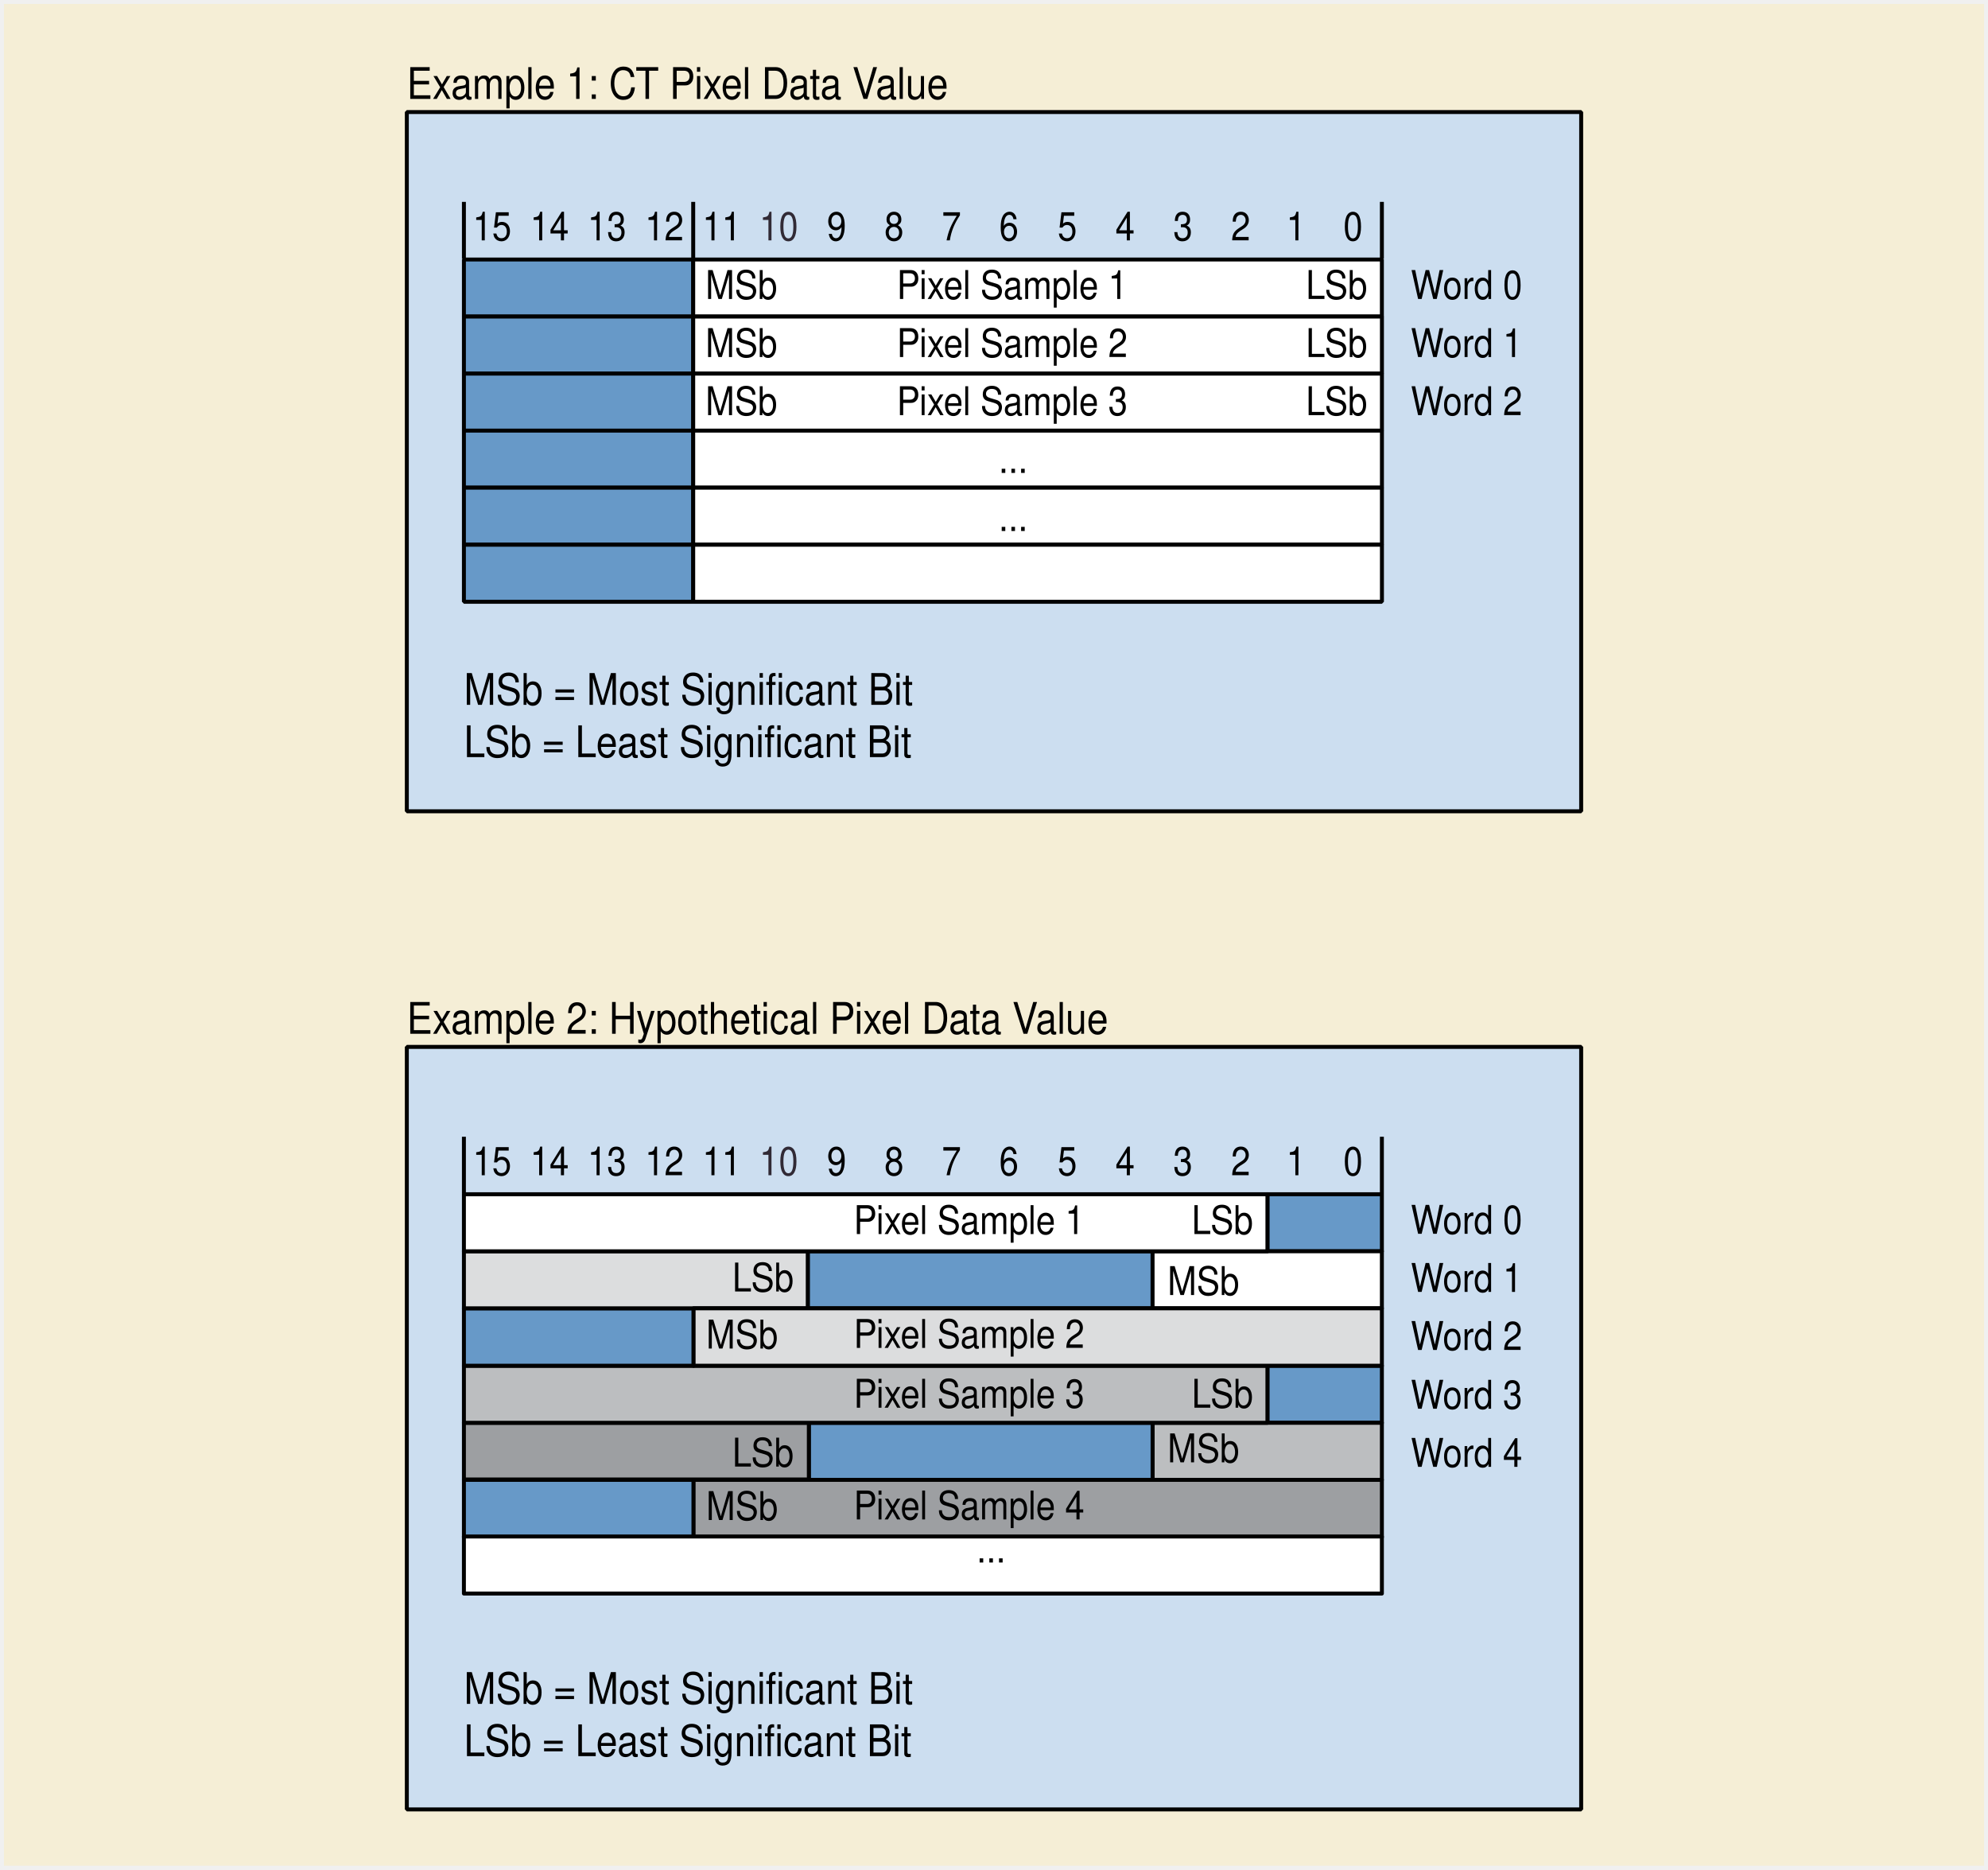
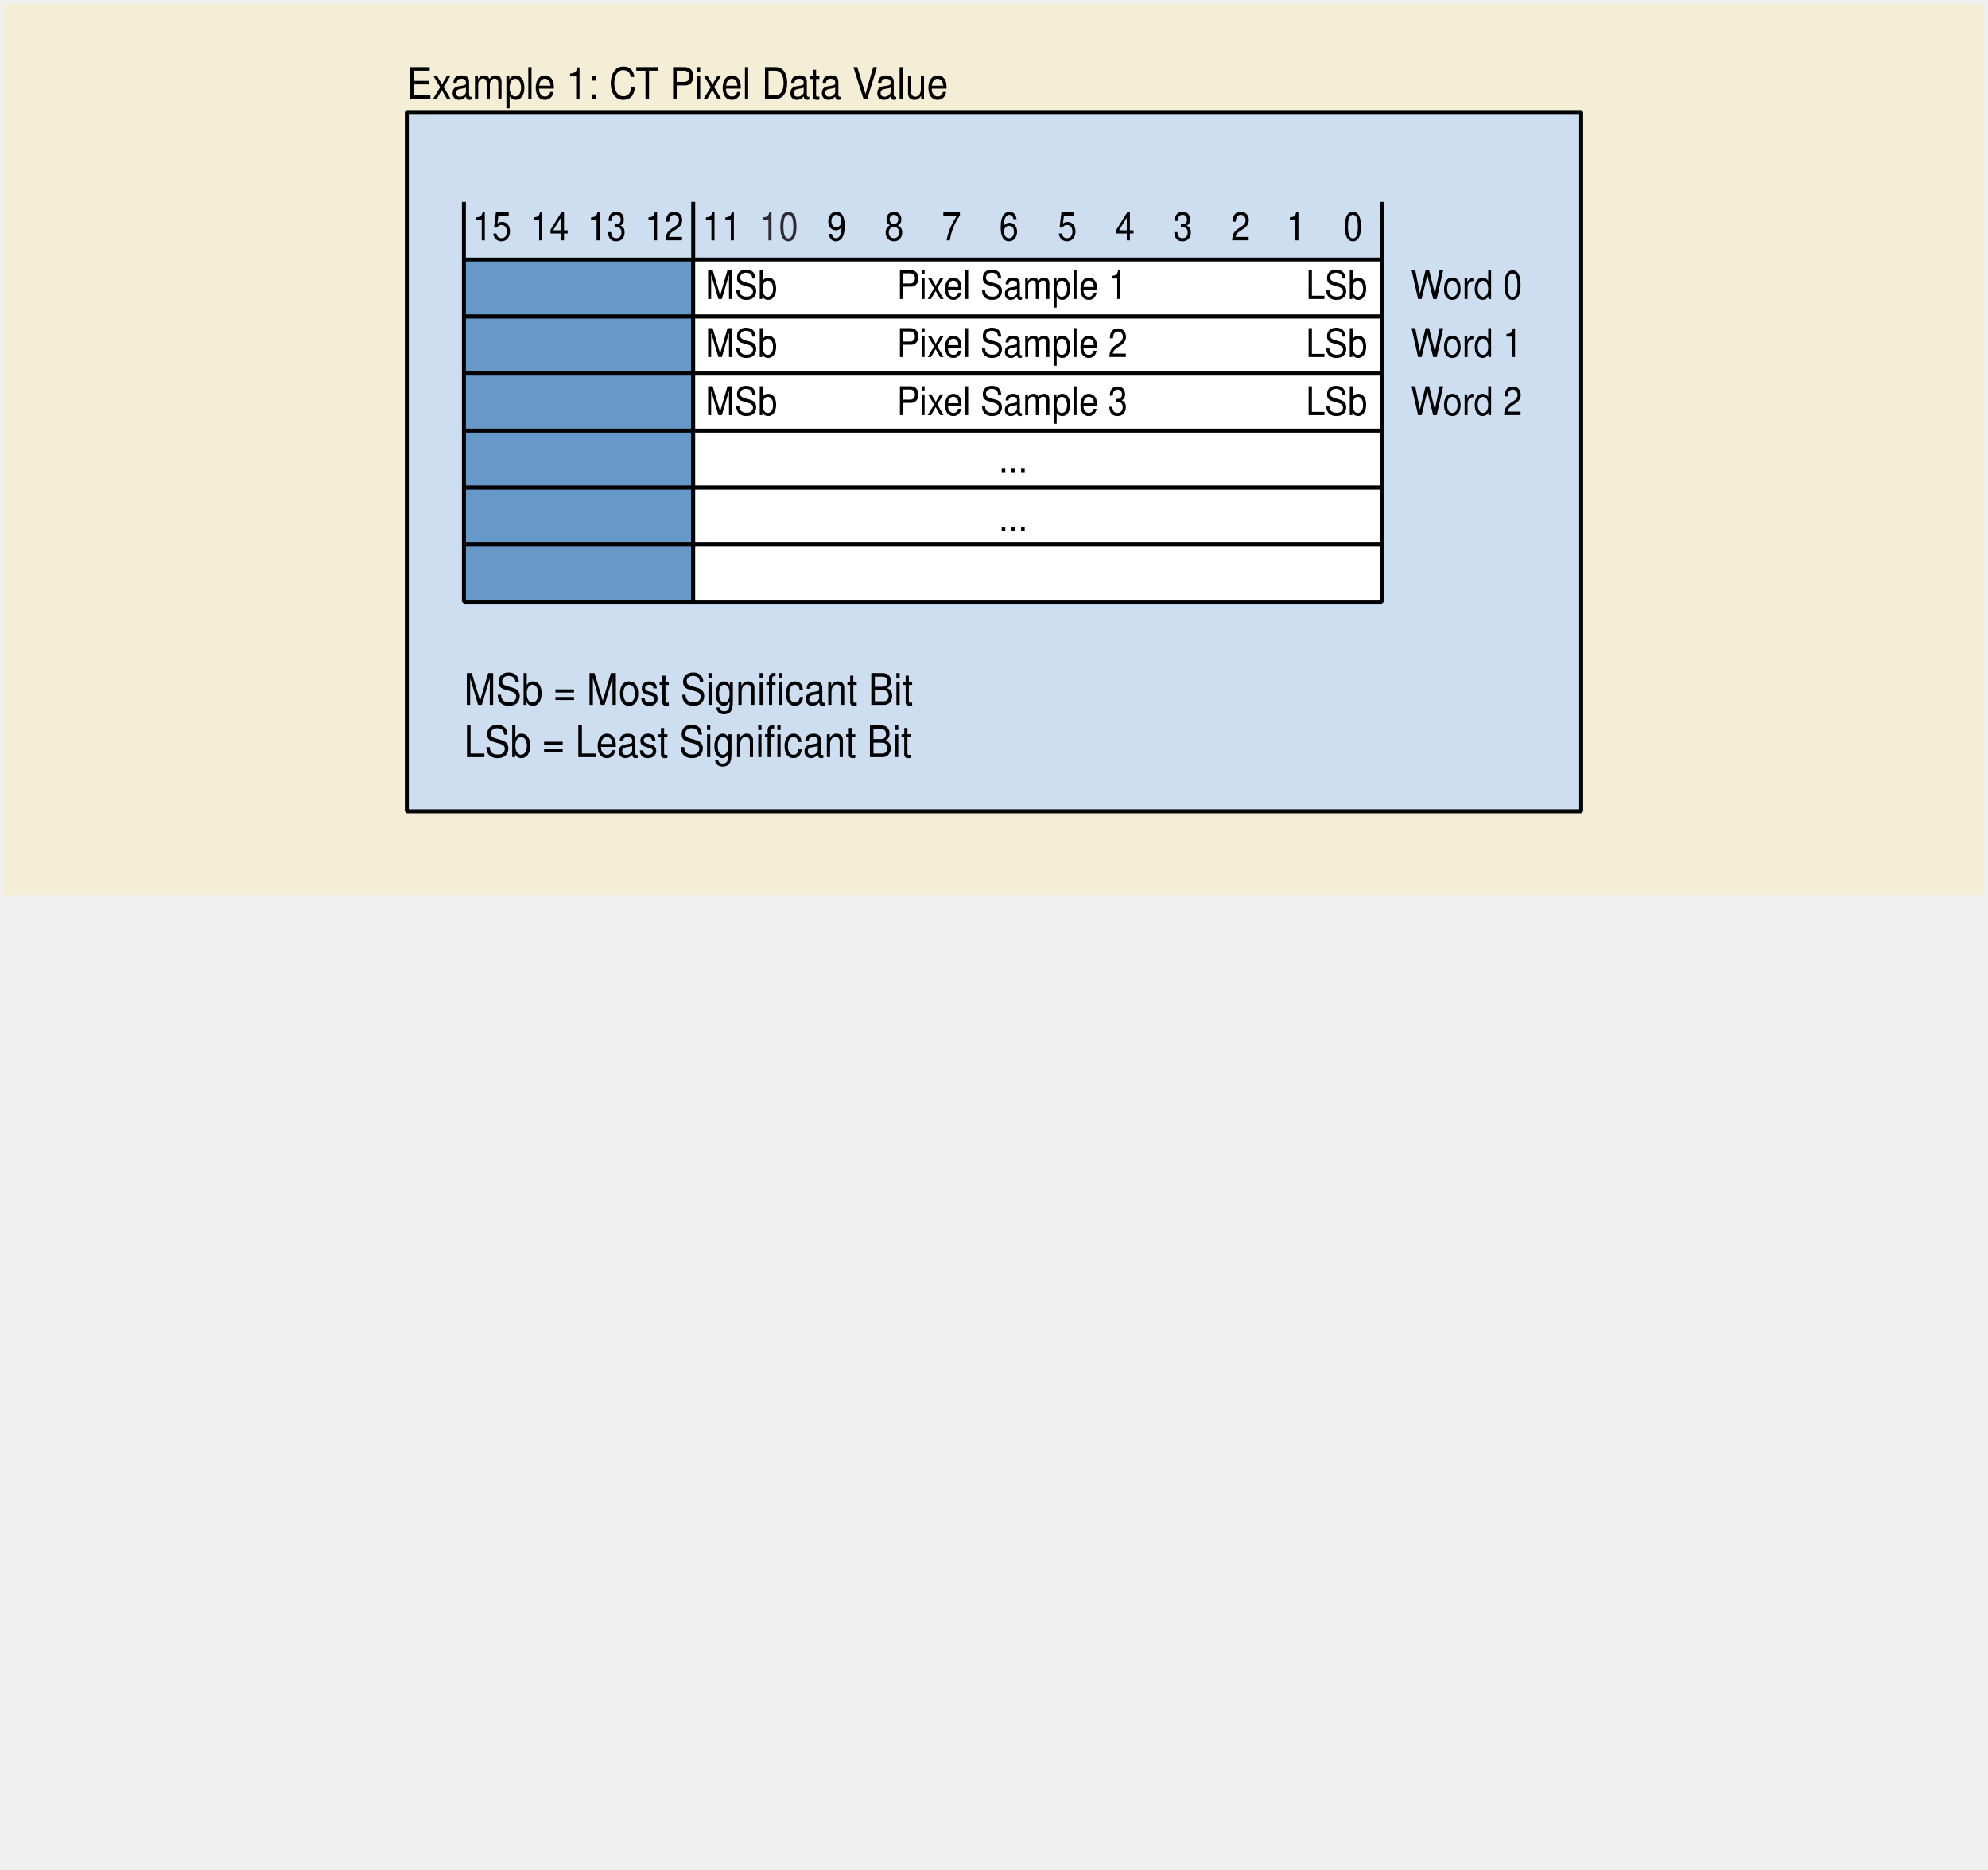
<svg xmlns="http://www.w3.org/2000/svg" version="1.1" id="Layer_1" x="0px" y="0px" width="502px" height="472px" viewBox="0 0 502 472" enable-background="new 0 0 502 472" xml:space="preserve">
  <defs>
    <style type="text/css">
	text {
	  font-family: Helvetica, Verdana, ArialUnicodeMS, san-serif
	}
	</style>
  </defs>
  <g>
   </g>
  <g>
-     <rect x="1" y="1" fill="#F5EED6" width="500" height="470" />
+     <rect x="1" y="1" fill="#F5EED6" width="500" height="225" />
    <g>
      <g>
        <g>
          <g>
            <rect x="102.729" y="28.286" fill="#CCDEF0" stroke="#010101" stroke-miterlimit="1" width="296.542" height="176.519" />
            <line fill="#6799C8" stroke="#010101" stroke-miterlimit="1" x1="175.044" y1="65.366" x2="175.044" y2="50.965" />
            <line fill="#6799C8" stroke="#010101" stroke-miterlimit="1" x1="117.144" y1="50.965" x2="117.144" y2="65.366" />
            <line fill="#FFFFFF" stroke="#010101" stroke-miterlimit="1" x1="348.945" y1="65.366" x2="348.945" y2="50.965" />
            <g>
              <g>
                <text transform="matrix(0.8815 0 0 1 102.7295 24.9663)" font-size="11">Example 1: CT Pixel Data Value</text>
              </g>
            </g>
            <g>
              <g>
                <text transform="matrix(0.8815 0 0 1 117.1445 177.9351)">
                  <tspan x="0" y="0" font-size="11">MSb = Most Significant Bit</tspan>
                  <tspan x="0" y="13.2" font-size="11">LSb = Least Significant Bit</tspan>
                </text>
              </g>
            </g>
            <rect x="117.144" y="65.513" fill="#6799C8" stroke="#010101" stroke-miterlimit="1" width="57.9" height="14.4" />
            <rect x="175.044" y="65.513" fill="#FFFFFF" stroke="#010101" stroke-miterlimit="1" width="173.901" height="14.4" />
            <rect x="117.144" y="79.914" fill="#6799C8" stroke="#010101" stroke-miterlimit="1" width="57.9" height="14.4" />
            <rect x="175.044" y="79.914" fill="#FFFFFF" stroke="#010101" stroke-miterlimit="1" width="173.915" height="14.4" />
            <rect x="117.144" y="94.314" fill="#6799C8" stroke="#010101" stroke-miterlimit="1" width="57.9" height="14.4" />
            <rect x="175.044" y="94.314" fill="#FFFFFF" stroke="#010101" stroke-miterlimit="1" width="173.915" height="14.4" />
            <rect x="117.144" y="108.714" fill="#6799C8" stroke="#010101" stroke-miterlimit="1" width="57.9" height="14.4" />
            <rect x="175.044" y="108.714" fill="#FFFFFF" stroke="#010101" stroke-miterlimit="1" width="173.915" height="14.4" />
            <rect x="117.144" y="123.115" fill="#6799C8" stroke="#010101" stroke-miterlimit="1" width="57.9" height="14.4" />
            <rect x="175.044" y="123.115" fill="#FFFFFF" stroke="#010101" stroke-miterlimit="1" width="173.915" height="14.4" />
            <rect x="117.144" y="137.515" fill="#6799C8" stroke="#010101" stroke-miterlimit="1" width="57.9" height="14.4" />
            <rect x="175.044" y="137.515" fill="#FFFFFF" stroke="#010101" stroke-miterlimit="1" width="173.915" height="14.4" />
            <g>
              <g>
                <text transform="matrix(0.8815 0 0 1 226.4468 75.4683)" font-size="10">Pixel Sample 1</text>
              </g>
            </g>
            <g>
              <g>
                <text transform="matrix(0.8815 0 0 1 226.4468 90.1353)" font-size="10">Pixel Sample 2</text>
              </g>
            </g>
            <g>
              <g>
                <text transform="matrix(0.8815 0 0 1 226.4468 104.8022)" font-size="10">Pixel Sample 3</text>
              </g>
            </g>
            <g>
              <g>
                <text transform="matrix(0.8815 0 0 1 252.1719 119.3853)" font-size="10">...</text>
              </g>
            </g>
            <g>
              <g>
                <text transform="matrix(0.8815 0 0 1 252.1719 134.0522)" font-size="10">...</text>
              </g>
            </g>
            <g>
              <g>
                <text transform="matrix(0.8815 0 0 1 329.7461 75.4683)" font-size="10">LSb</text>
              </g>
            </g>
            <g>
              <g>
                <text transform="matrix(0.8815 0 0 1 329.7461 90.1353)" font-size="10">LSb</text>
              </g>
            </g>
            <g>
              <g>
                <text transform="matrix(0.8815 0 0 1 329.7461 104.8022)" font-size="10">LSb</text>
              </g>
            </g>
            <g>
              <g>
                <text transform="matrix(0.8815 0 0 1 356.2461 75.4683)" font-size="10">Word 0</text>
              </g>
            </g>
            <g>
              <g>
                <text transform="matrix(0.8815 0 0 1 356.2461 90.1353)" font-size="10">Word 1</text>
              </g>
            </g>
            <g>
              <g>
                <text transform="matrix(0.8815 0 0 1 356.2461 104.8022)" font-size="10">Word 2</text>
              </g>
            </g>
            <g>
              <g>
                <text transform="matrix(0.8815 0 0 1 178.1455 75.4683)" font-size="10">MSb</text>
              </g>
            </g>
            <g>
              <g>
                <text transform="matrix(0.8815 0 0 1 178.1455 90.1353)" font-size="10">MSb</text>
              </g>
            </g>
            <g>
              <g>
                <text transform="matrix(0.8815 0 0 1 178.1455 104.8022)" font-size="10">MSb</text>
              </g>
            </g>
          </g>
          <g>
            <g>
              <text transform="matrix(0.8815 0 0 1 324.8086 60.687)" font-size="10">1</text>
            </g>
            <g>
              <text transform="matrix(0.8815 0 0 1 339.209 60.687)" font-size="10">0</text>
            </g>
            <g>
              <text transform="matrix(0.8815 0 0 1 310.8398 60.687)" font-size="10">2</text>
            </g>
            <g>
              <text transform="matrix(0.8815 0 0 1 296.248 60.687)" font-size="10">3</text>
            </g>
            <g>
              <text transform="matrix(0.8815 0 0 1 281.6523 60.687)" font-size="10">4</text>
            </g>
            <g>
              <text transform="matrix(0.8815 0 0 1 267.0625 60.687)" font-size="10">5</text>
            </g>
            <g>
              <text transform="matrix(0.8815 0 0 1 191.7539 60.687)" fill="#312A35" font-size="10">10</text>
            </g>
            <g>
              <text transform="matrix(0.8815 0 0 1 119.3574 60.687)" font-size="10">15</text>
            </g>
            <g>
              <text transform="matrix(0.8815 0 0 1 133.8594 60.687)" font-size="10">14</text>
            </g>
            <g>
              <text transform="matrix(0.8815 0 0 1 148.3589 60.687)" font-size="10">13</text>
            </g>
            <g>
              <text transform="matrix(0.8815 0 0 1 162.8594 60.687)" font-size="10">12</text>
            </g>
            <g>
              <text transform="matrix(0.8815 0 0 1 177.3589 60.687)" font-size="10">11</text>
            </g>
            <g>
              <text transform="matrix(0.8815 0 0 1 208.8105 60.687)" font-size="10">9</text>
            </g>
            <g>
              <text transform="matrix(0.8815 0 0 1 223.311 60.687)" font-size="10">8</text>
            </g>
            <g>
              <text transform="matrix(0.8815 0 0 1 237.8105 60.687)" font-size="10">7</text>
            </g>
            <g>
              <text transform="matrix(0.8815 0 0 1 252.3105 60.687)" font-size="10">6</text>
            </g>
          </g>
        </g>
-         <g>
-           <rect x="102.729" y="264.285" fill="#CCDEF0" stroke="#010101" stroke-miterlimit="1" width="296.542" height="192.5" />
-           <rect x="117.144" y="373.586" fill="#6799C8" stroke="#010101" stroke-linecap="round" stroke-linejoin="round" stroke-miterlimit="1" width="58" height="14.498" />
-           <rect x="175.144" y="373.586" fill="#9D9FA2" stroke="#010101" stroke-linecap="round" stroke-linejoin="round" stroke-miterlimit="1" width="173.802" height="14.498" />
-           <g>
-             <g>
-               <text transform="matrix(0.8815 0 0 1 215.564 383.582)" font-size="10">Pixel Sample 4</text>
-             </g>
-           </g>
-           <g>
-             <g>
-               <text transform="matrix(0.8815 0 0 1 178.3125 383.7344)" font-size="10">MSb</text>
-             </g>
-           </g>
-           <g>
-             <g>
-               <text transform="matrix(0.8815 0 0 1 324.8086 296.6875)" font-size="10">1</text>
-             </g>
-             <g>
-               <text transform="matrix(0.8815 0 0 1 339.209 296.6875)" font-size="10">0</text>
-             </g>
-             <g>
-               <text transform="matrix(0.8815 0 0 1 310.8398 296.6875)" font-size="10">2</text>
-             </g>
-             <g>
-               <text transform="matrix(0.8815 0 0 1 296.248 296.6875)" font-size="10">3</text>
-             </g>
-             <g>
-               <text transform="matrix(0.8815 0 0 1 281.6523 296.6875)" font-size="10">4</text>
-             </g>
-             <g>
-               <text transform="matrix(0.8815 0 0 1 267.0625 296.6875)" font-size="10">5</text>
-             </g>
-             <g>
-               <text transform="matrix(0.8815 0 0 1 191.7539 296.6875)" fill="#312A35" font-size="10">10</text>
-             </g>
-             <g>
-               <text transform="matrix(0.8815 0 0 1 119.3574 296.6875)" font-size="10">15</text>
-             </g>
-             <g>
-               <text transform="matrix(0.8815 0 0 1 133.8594 296.6875)" font-size="10">14</text>
-             </g>
-             <g>
-               <text transform="matrix(0.8815 0 0 1 148.3589 296.6875)" font-size="10">13</text>
-             </g>
-             <g>
-               <text transform="matrix(0.8815 0 0 1 162.8594 296.6875)" font-size="10">12</text>
-             </g>
-             <g>
-               <text transform="matrix(0.8815 0 0 1 177.3589 296.6875)" font-size="10">11</text>
-             </g>
-             <g>
-               <text transform="matrix(0.8815 0 0 1 208.8105 296.6875)" font-size="10">9</text>
-             </g>
-             <g>
-               <text transform="matrix(0.8815 0 0 1 223.311 296.6875)" font-size="10">8</text>
-             </g>
-             <g>
-               <text transform="matrix(0.8815 0 0 1 237.8105 296.6875)" font-size="10">7</text>
-             </g>
-             <g>
-               <text transform="matrix(0.8815 0 0 1 252.3105 296.6875)" font-size="10">6</text>
-             </g>
-           </g>
-           <line fill="#6799C8" stroke="#010101" stroke-miterlimit="1" x1="117.144" y1="286.965" x2="117.144" y2="301.365" />
-           <line fill="#FFFFFF" stroke="#010101" stroke-miterlimit="1" x1="348.945" y1="301.365" x2="348.945" y2="286.965" />
-           <g>
-             <g>
-               <text transform="matrix(0.8815 0 0 1 102.7295 260.9668)" font-size="11">Example 2: Hypothetical Pixel Data Value</text>
-             </g>
-           </g>
-           <g>
-             <g>
-               <text transform="matrix(0.8815 0 0 1 117.1445 430.1348)">
-                 <tspan x="0" y="0" font-size="11">MSb = Most Significant Bit</tspan>
-                 <tspan x="0" y="13.2" font-size="11">LSb = Least Significant Bit</tspan>
-               </text>
-             </g>
-           </g>
-           <g>
-             <g>
-               <text transform="matrix(0.8815 0 0 1 356.2461 311.4688)" font-size="10">Word 0</text>
-             </g>
-           </g>
-           <g>
-             <g>
-               <text transform="matrix(0.8815 0 0 1 356.2461 326.1348)" font-size="10">Word 1</text>
-             </g>
-           </g>
-           <g>
-             <g>
-               <text transform="matrix(0.8815 0 0 1 356.2461 340.8027)" font-size="10">Word 2</text>
-             </g>
-           </g>
-           <g>
-             <g>
-               <text transform="matrix(0.8815 0 0 1 356.2461 355.6348)" font-size="10">Word 3</text>
-             </g>
-           </g>
-           <g>
-             <g>
-               <text transform="matrix(0.8815 0 0 1 356.2461 370.3027)" font-size="10">Word 4</text>
-             </g>
-           </g>
-           <rect x="320.045" y="301.484" fill="#6799C8" stroke="#010101" stroke-linecap="round" stroke-linejoin="round" stroke-miterlimit="1" width="28.9" height="14.4" />
-           <rect x="320.043" y="344.783" fill="#6799C8" stroke="#010101" stroke-linecap="round" stroke-linejoin="round" stroke-miterlimit="1" width="28.902" height="14.402" />
-           <rect x="291.043" y="359.186" fill="#BCBEC0" stroke="#010101" stroke-linecap="round" stroke-linejoin="round" stroke-miterlimit="1" width="57.902" height="14.4" />
-           <rect x="204.243" y="359.186" fill="#6799C8" stroke="#010101" stroke-linecap="round" stroke-linejoin="round" stroke-miterlimit="1" width="86.8" height="14.4" />
-           <rect x="117.144" y="359.186" fill="#9D9FA2" stroke="#010101" stroke-linecap="round" stroke-linejoin="round" stroke-miterlimit="1" width="87.1" height="14.301" />
-           <rect x="117.144" y="344.783" fill="#BCBEC0" stroke="#010101" stroke-linecap="round" stroke-linejoin="round" stroke-miterlimit="1" width="202.899" height="14.402" />
-           <rect x="117.144" y="330.285" fill="#6799C8" stroke="#010101" stroke-linecap="round" stroke-linejoin="round" stroke-miterlimit="1" width="58" height="14.498" />
-           <rect x="117.144" y="315.885" fill="#DCDDDE" stroke="#010101" stroke-linecap="round" stroke-linejoin="round" stroke-miterlimit="1" width="86.877" height="14.4" />
-           <rect x="204.021" y="315.885" fill="#6799C8" stroke="#010101" stroke-linecap="round" stroke-linejoin="round" stroke-miterlimit="1" width="87.022" height="14.4" />
-           <rect x="291.043" y="315.885" fill="#FFFFFF" stroke="#010101" stroke-linecap="round" stroke-linejoin="round" stroke-miterlimit="1" width="57.902" height="14.4" />
-           <rect x="117.144" y="301.484" fill="#FFFFFF" stroke="#010101" stroke-linecap="round" stroke-linejoin="round" stroke-miterlimit="1" width="202.901" height="14.4" />
-           <rect x="117.144" y="387.887" fill="#FFFFFF" stroke="#010101" stroke-linecap="round" stroke-linejoin="round" stroke-miterlimit="1" width="231.802" height="14.4" />
-           <rect x="175.144" y="330.285" fill="#DCDDDE" stroke="#010101" stroke-linecap="round" stroke-linejoin="round" stroke-miterlimit="1" width="173.802" height="14.498" />
-           <g>
-             <g>
-               <text transform="matrix(0.8815 0 0 1 215.564 311.5332)" font-size="10">Pixel Sample 1</text>
-             </g>
-           </g>
-           <g>
-             <g>
-               <text transform="matrix(0.8815 0 0 1 300.9121 311.5332)" font-size="10">LSb</text>
-             </g>
-           </g>
-           <g>
-             <g>
-               <text transform="matrix(0.8815 0 0 1 215.564 340.2812)" font-size="10">Pixel Sample 2</text>
-             </g>
-           </g>
-           <g>
-             <g>
-               <text transform="matrix(0.8815 0 0 1 184.9126 326.0332)" font-size="10">LSb</text>
-             </g>
-           </g>
-           <g>
-             <g>
-               <text transform="matrix(0.8815 0 0 1 294.8125 326.9336)" font-size="10">MSb</text>
-             </g>
-           </g>
-           <g>
-             <g>
-               <text transform="matrix(0.8815 0 0 1 178.3125 340.4336)" font-size="10">MSb</text>
-             </g>
-           </g>
-           <g>
-             <g>
-               <text transform="matrix(0.8815 0 0 1 215.564 355.3721)" font-size="10">Pixel Sample 3</text>
-             </g>
-           </g>
-           <g>
-             <g>
-               <text transform="matrix(0.8815 0 0 1 300.9121 355.3721)" font-size="10">LSb</text>
-             </g>
-           </g>
-           <g>
-             <g>
-               <text transform="matrix(0.8815 0 0 1 184.9126 370.2324)" font-size="10">LSb</text>
-             </g>
-           </g>
-           <g>
-             <g>
-               <text transform="matrix(0.8815 0 0 1 294.8125 369.1699)" font-size="10">MSb</text>
-             </g>
-           </g>
-           <g>
-             <g>
-               <text transform="matrix(0.8815 0 0 1 246.5977 394.4531)" font-size="10">...</text>
-             </g>
-           </g>
-         </g>
      </g>
    </g>
  </g>
</svg>
